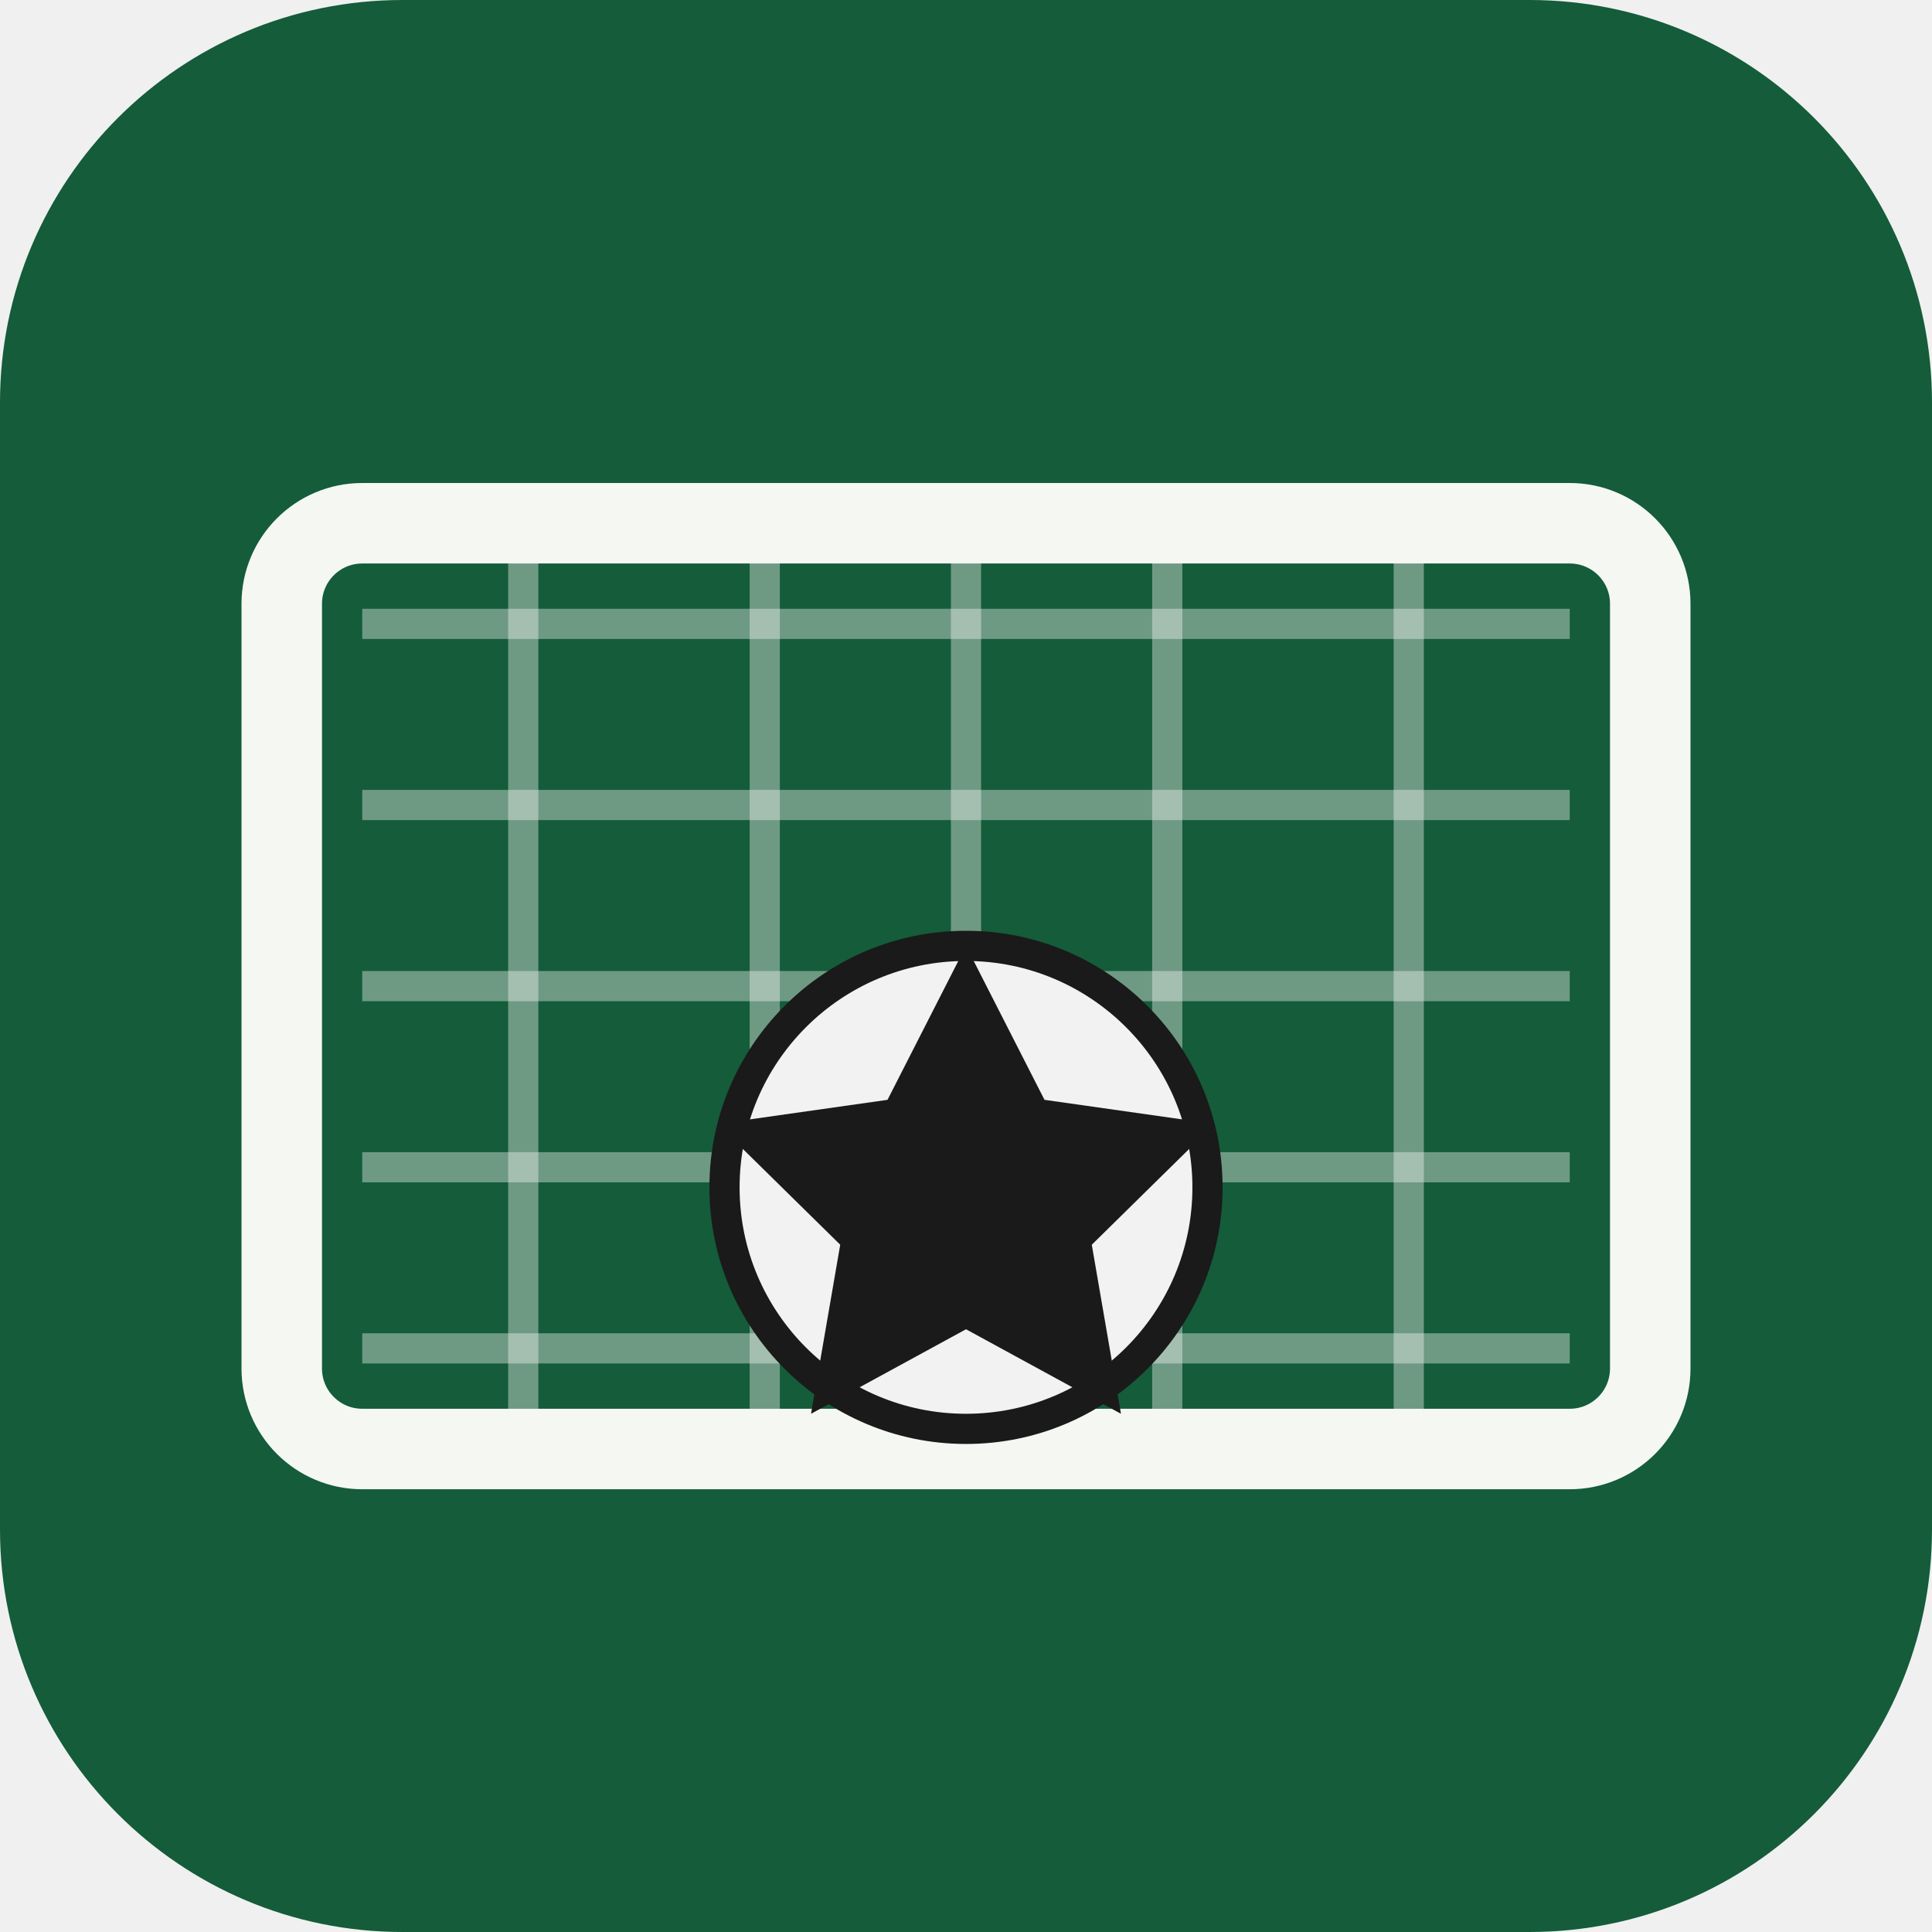
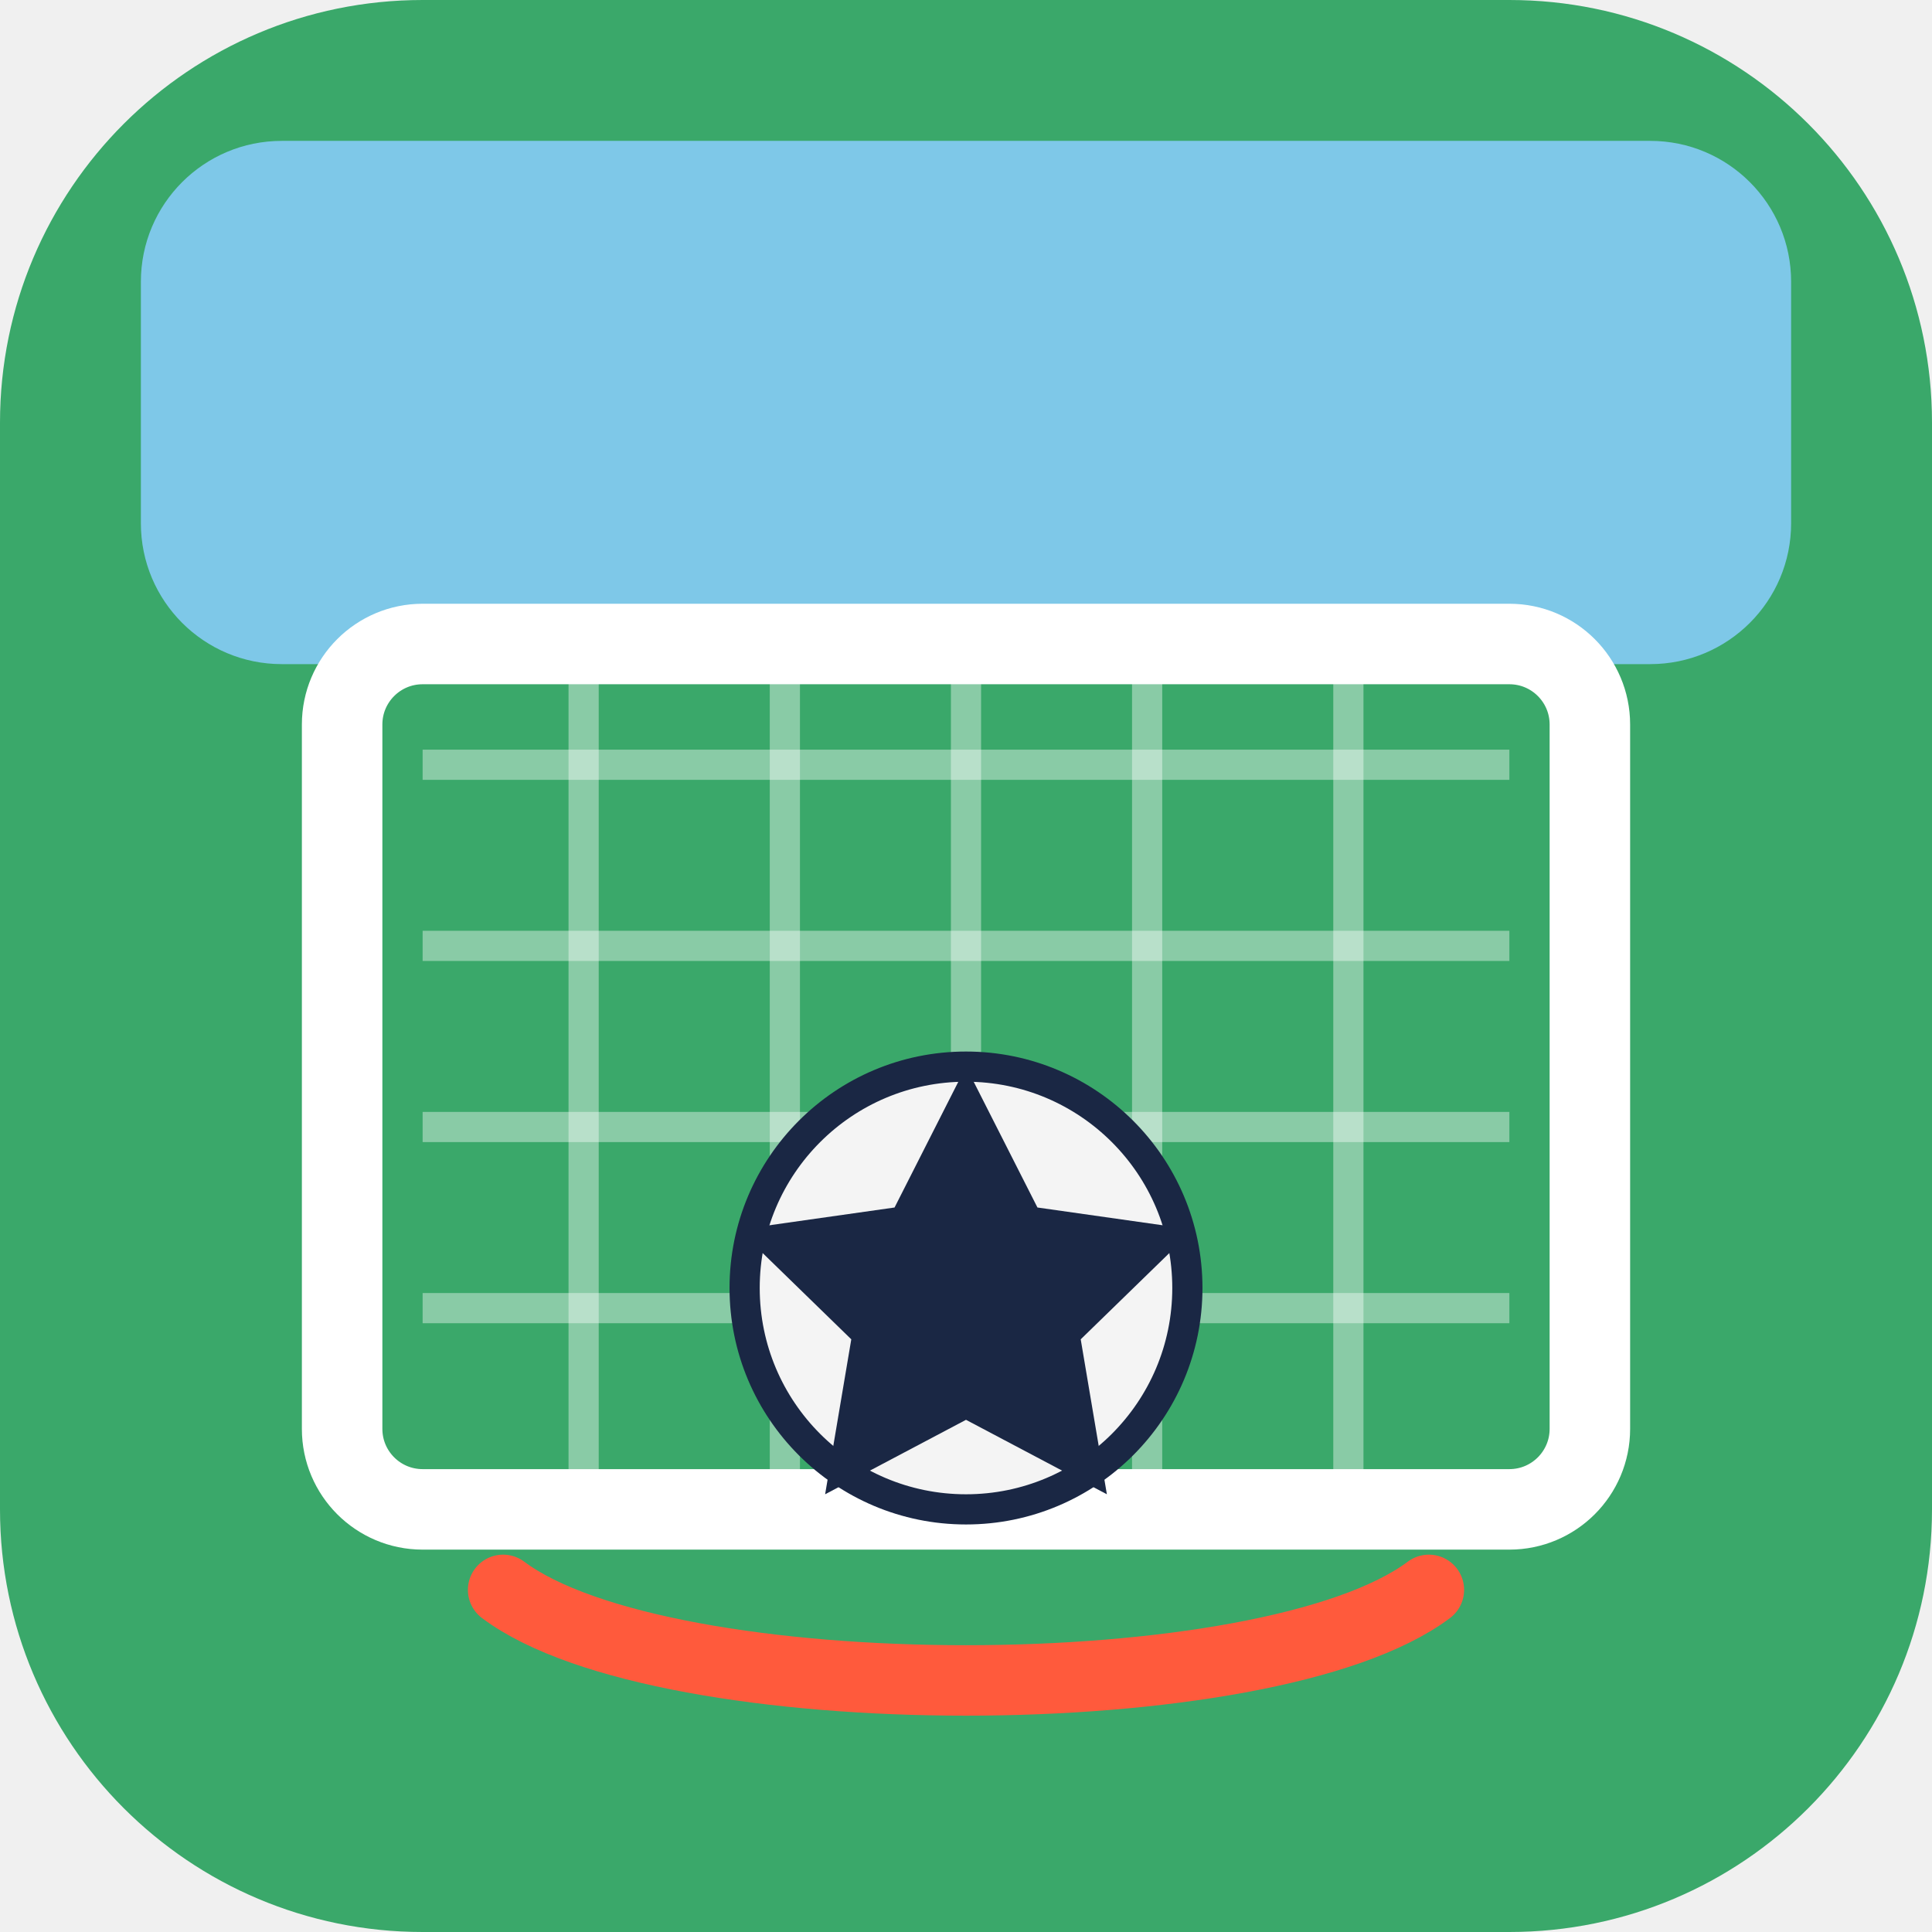
<svg xmlns="http://www.w3.org/2000/svg" viewBox="0 0 192 192" fill="none">
-   <rect width="192" height="192" rx="40" fill="#145C3A" />
-   <rect x="28" y="52" width="136" height="92" rx="8" stroke="#F4F7F2" stroke-width="8" />
-   <path d="M36 62h120M36 80h120M36 98h120M36 116h120M36 134h120" stroke="#F4F7F2" stroke-width="3" opacity=".4" />
-   <path d="M52 52v92M76 52v92M96 52v92M116 52v92M140 52v92" stroke="#F4F7F2" stroke-width="3" opacity=".4" />
-   <circle cx="96" cy="118" r="24" fill="#F2F2F2" stroke="#1A1A1A" stroke-width="3" />
-   <path d="M96 94l7.8 15.3 16.9 2.4-12.2 12 2.9 16.8L96 132.1 80.6 140.5l2.9-16.8-12.2-12 16.9-2.4L96 94z" fill="#1A1A1A" />
+   <rect width="192" height="192" rx="42" fill="#3AA86A" />
+   <rect x="14" y="14" width="164" height="52" rx="14" fill="#7EC8E8" />
+   <rect x="34" y="64" width="124" height="86" rx="8" stroke="#FFFFFF" stroke-width="8" />
+   <path d="M42 76h108M42 94h108M42 112h108M42 130h108" stroke="#FFFFFF" stroke-width="3" opacity=".4" />
+   <path d="M58 64v86M78 64v86M96 64v86M114 64v86M134 64v86" stroke="#FFFFFF" stroke-width="3" opacity=".4" />
+   <circle cx="96" cy="128" r="22" fill="#F4F4F4" stroke="#1A2744" stroke-width="3" />
+   <path d="M96 106l7.1 14 15.5 2.2-11.2 10.9 2.6 15.4L96 141.1l-14 7.4 2.6-15.4-11.2-10.9 15.5-2.2L96 106z" fill="#1A2744" />
+   <path d="M50 158c16 12 76 12 92 0" stroke="#FF5A3C" stroke-width="7" stroke-linecap="round" />
</svg>
